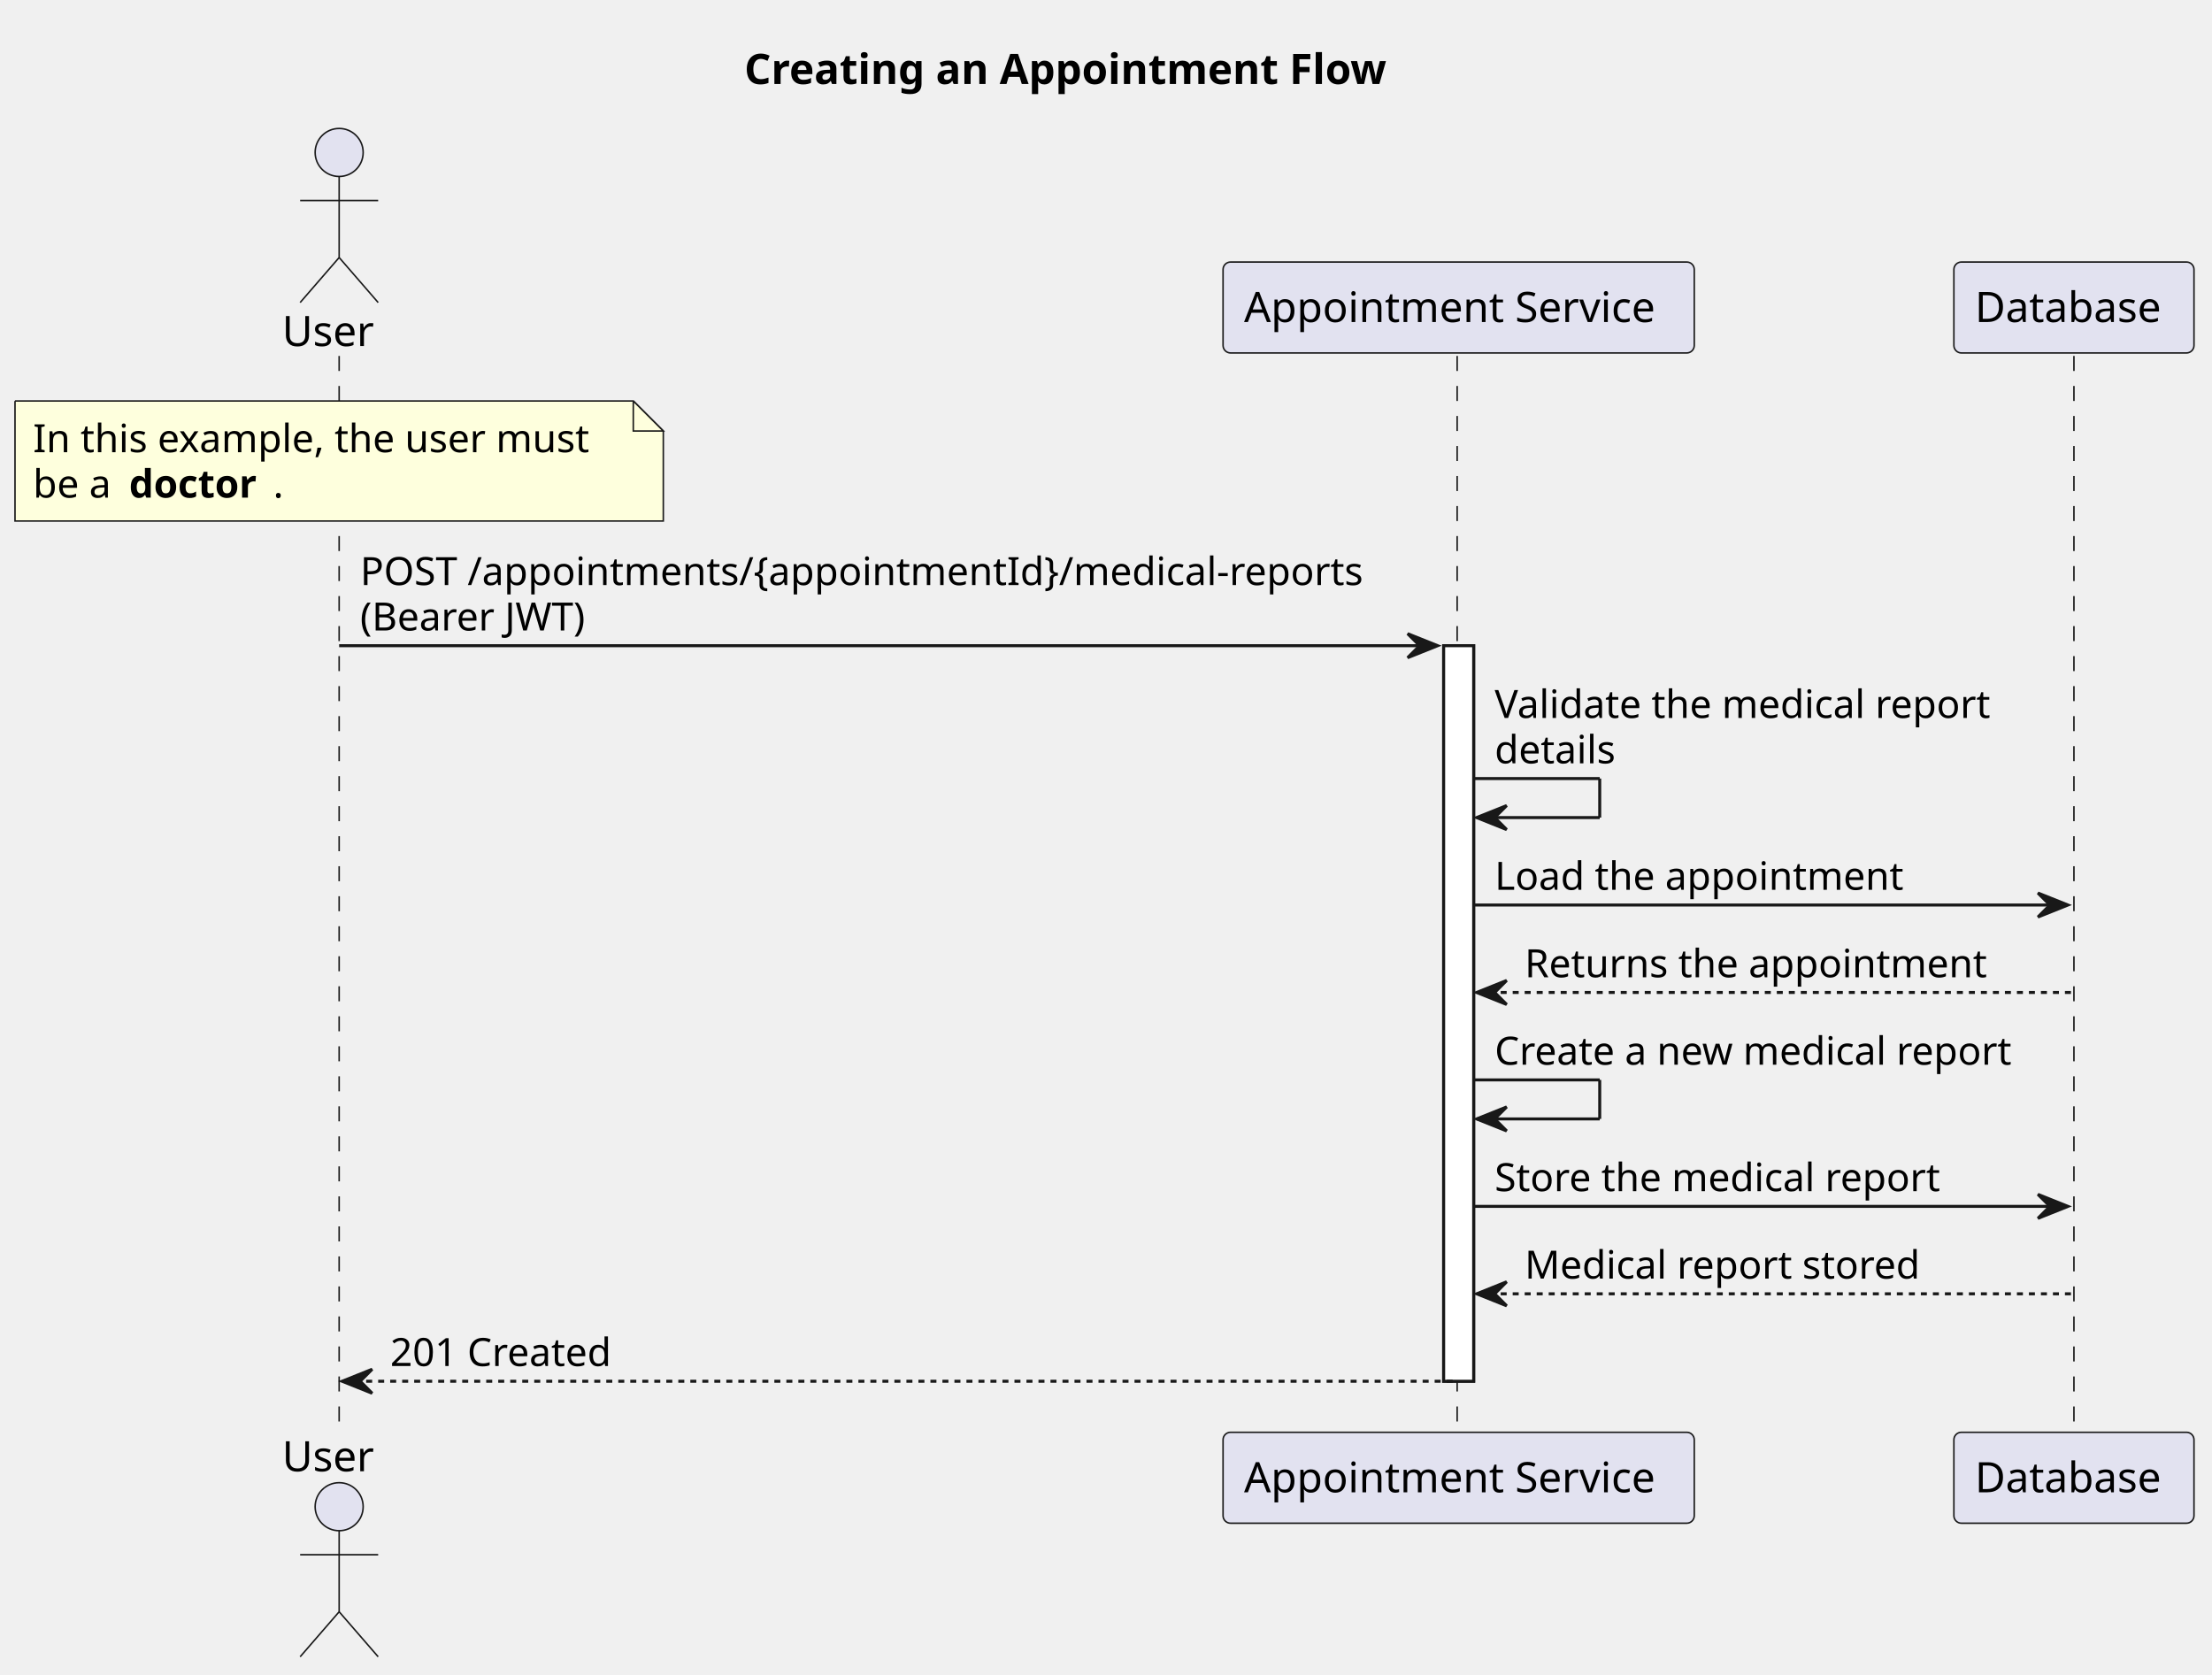
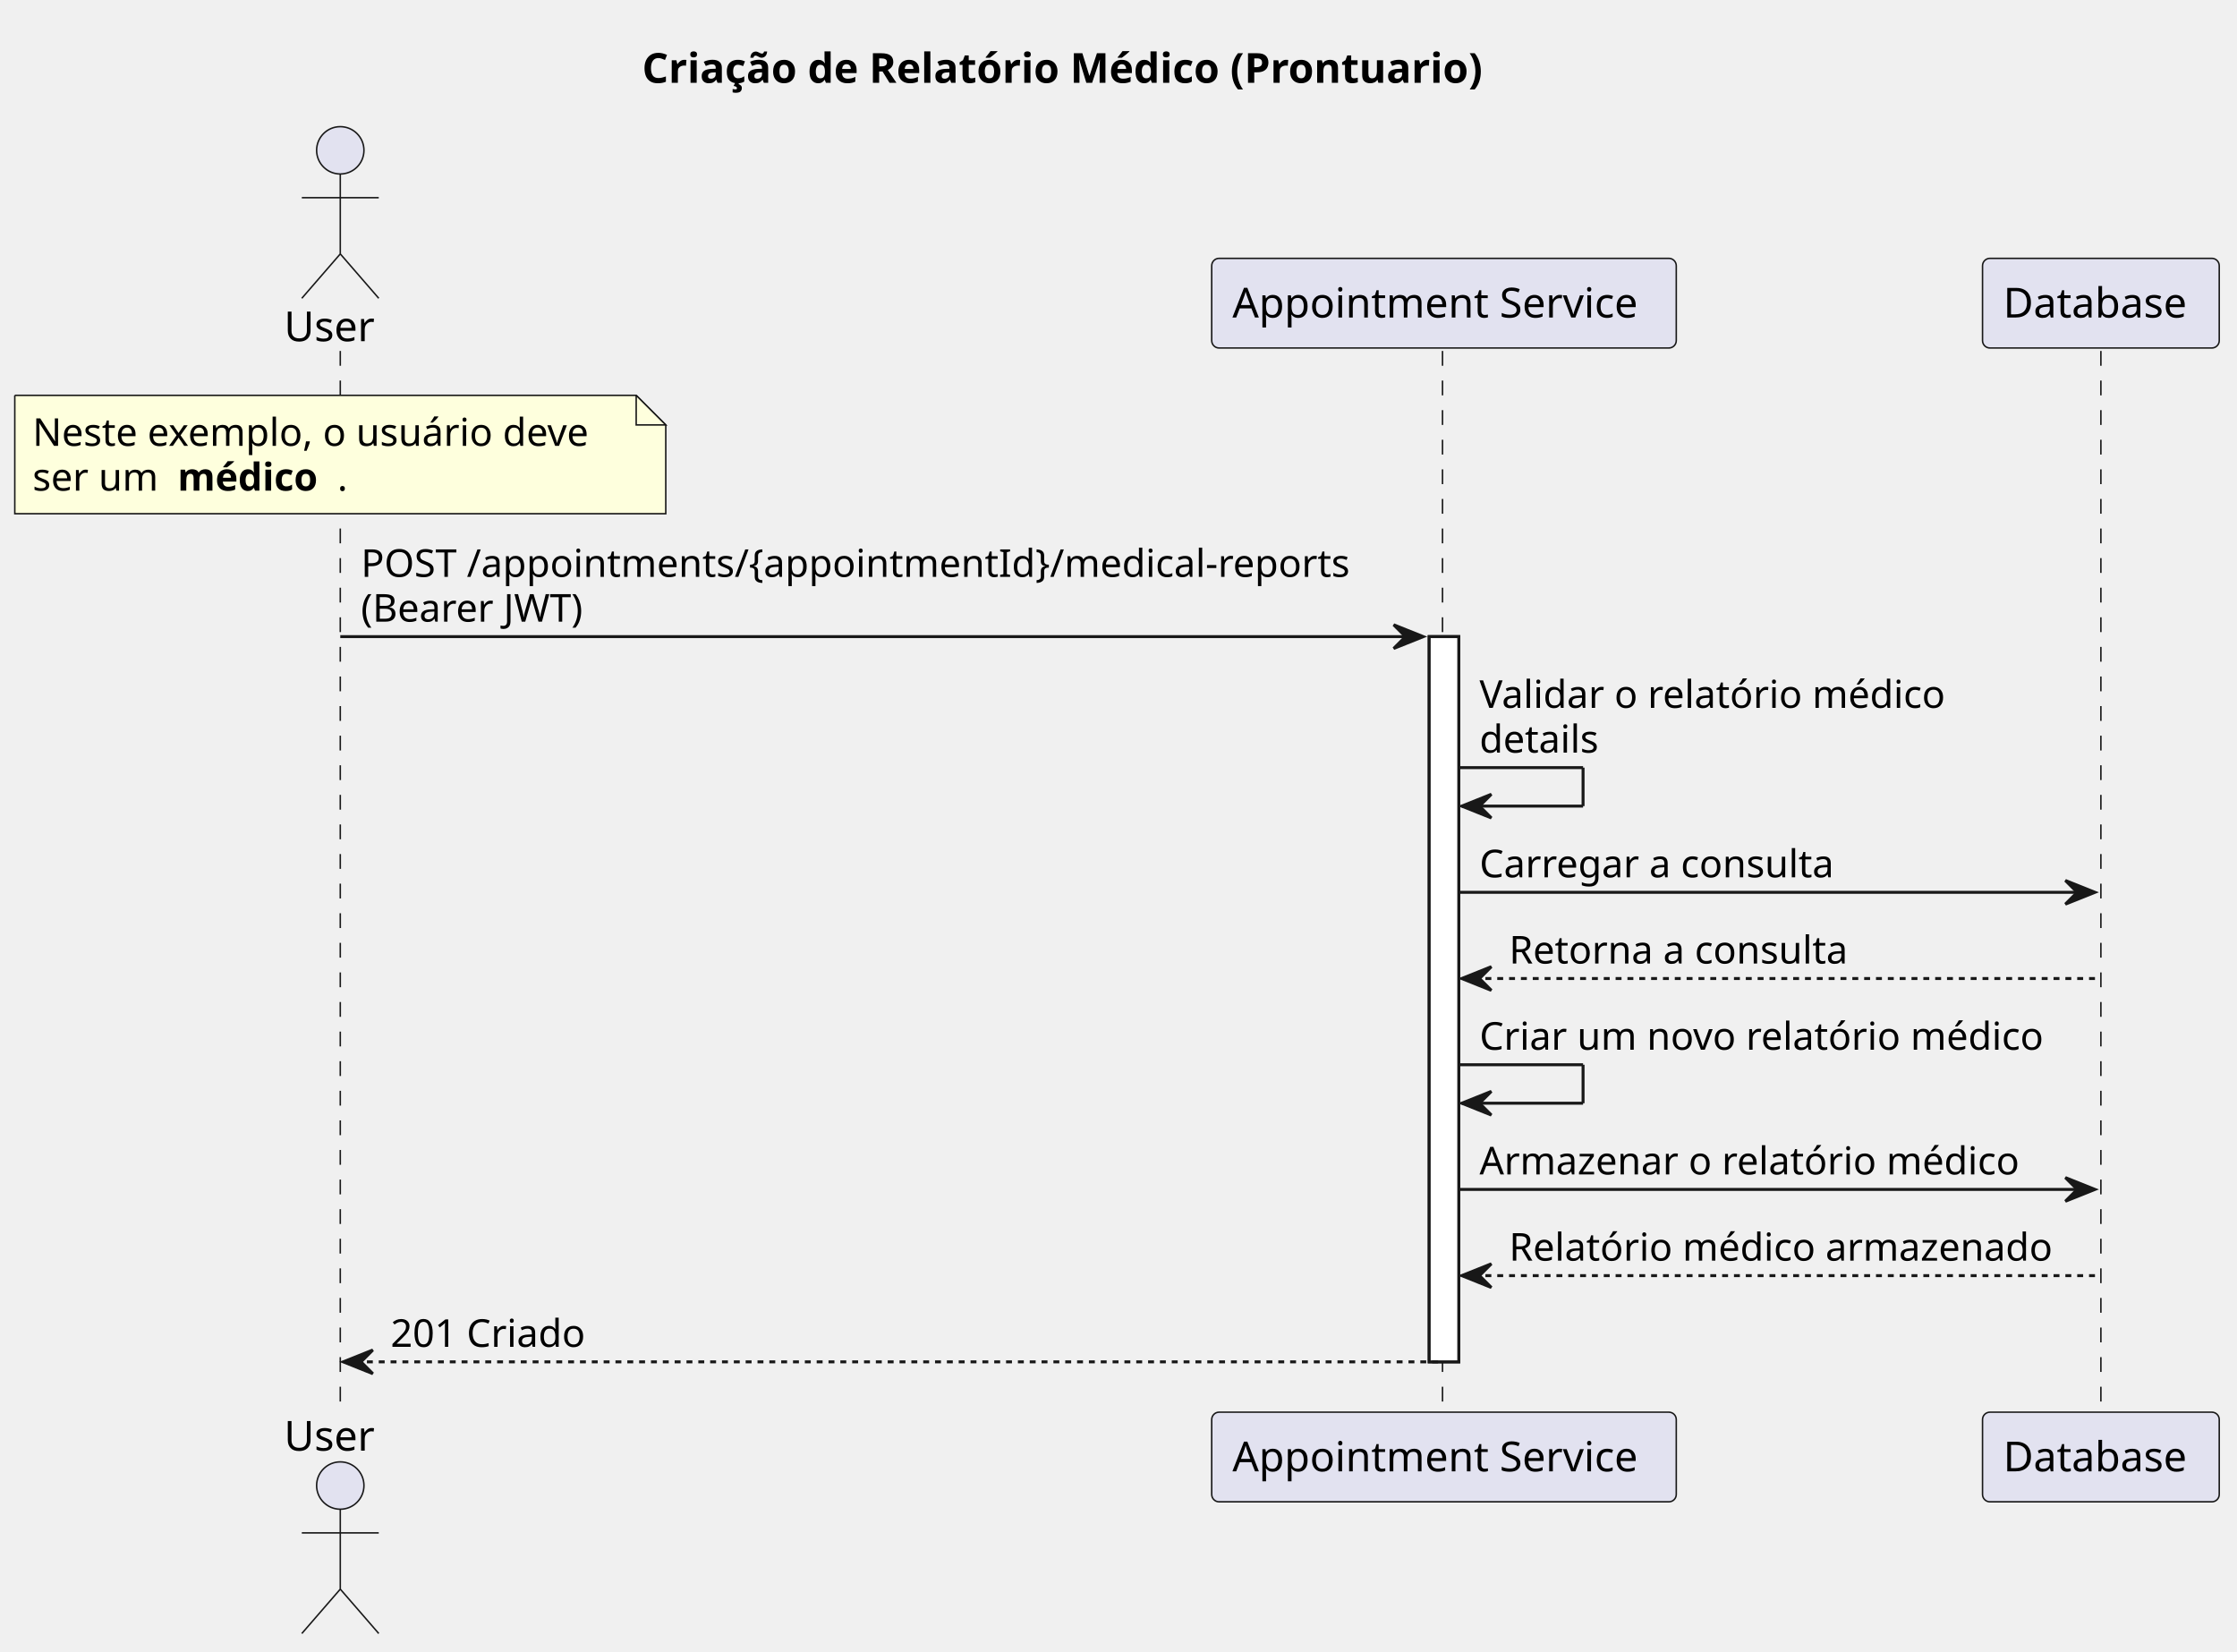
- <svg xmlns="http://www.w3.org/2000/svg" contentStyleType="text/css" height="558px" preserveAspectRatio="none" style="width:737px;height:558px;background:#FFFFFF;" version="1.1" viewBox="0 0 737 558" width="737px" zoomAndPan="magnify">
+ <svg xmlns="http://www.w3.org/2000/svg" contentStyleType="text/css" height="558px" preserveAspectRatio="none" style="width:756px;height:558px;background:#FFFFFF;" version="1.1" viewBox="0 0 756 558" width="756px" zoomAndPan="magnify">
  <defs />
  <g>
-     <text fill="#000000" font-family="sans-serif" font-size="14" font-weight="bold" lengthAdjust="spacing" textLength="239" x="248" y="27.995">Creating an Appointment Flow</text>
-     <rect fill="#FFFFFF" height="245.062" style="stroke:#181818;stroke-width:1.0;" width="10" x="481" y="215.125" />
-     <line style="stroke:#181818;stroke-width:0.5;stroke-dasharray:5.0,5.0;" x1="113" x2="113" y1="118.594" y2="478.188" />
-     <line style="stroke:#181818;stroke-width:0.5;stroke-dasharray:5.0,5.0;" x1="485.5" x2="485.5" y1="118.594" y2="478.188" />
-     <line style="stroke:#181818;stroke-width:0.5;stroke-dasharray:5.0,5.0;" x1="691" x2="691" y1="118.594" y2="478.188" />
-     <text fill="#000000" font-family="sans-serif" font-size="14" lengthAdjust="spacing" textLength="32" x="94" y="115.292">User</text>
-     <ellipse cx="113" cy="50.797" fill="#E2E2F0" rx="8" ry="8" style="stroke:#181818;stroke-width:0.5;" />
-     <path d="M113,58.797 L113,85.797 M100,66.797 L126,66.797 M113,85.797 L100,100.797 M113,85.797 L126,100.797 " fill="none" style="stroke:#181818;stroke-width:0.5;" />
-     <text fill="#000000" font-family="sans-serif" font-size="14" lengthAdjust="spacing" textLength="32" x="94" y="490.183">User</text>
-     <ellipse cx="113" cy="501.984" fill="#E2E2F0" rx="8" ry="8" style="stroke:#181818;stroke-width:0.5;" />
-     <path d="M113,509.984 L113,536.984 M100,517.984 L126,517.984 M113,536.984 L100,551.984 M113,536.984 L126,551.984 " fill="none" style="stroke:#181818;stroke-width:0.5;" />
-     <rect fill="#E2E2F0" height="30.297" rx="2.5" ry="2.5" style="stroke:#181818;stroke-width:0.5;" width="157" x="407.5" y="87.297" />
-     <text fill="#000000" font-family="sans-serif" font-size="14" lengthAdjust="spacing" textLength="143" x="414.5" y="107.292">Appointment Service</text>
-     <rect fill="#E2E2F0" height="30.297" rx="2.5" ry="2.5" style="stroke:#181818;stroke-width:0.5;" width="157" x="407.5" y="477.188" />
-     <text fill="#000000" font-family="sans-serif" font-size="14" lengthAdjust="spacing" textLength="143" x="414.5" y="497.183">Appointment Service</text>
-     <rect fill="#E2E2F0" height="30.297" rx="2.5" ry="2.5" style="stroke:#181818;stroke-width:0.5;" width="80" x="651" y="87.297" />
-     <text fill="#000000" font-family="sans-serif" font-size="14" lengthAdjust="spacing" textLength="66" x="658" y="107.292">Database</text>
-     <rect fill="#E2E2F0" height="30.297" rx="2.5" ry="2.5" style="stroke:#181818;stroke-width:0.5;" width="80" x="651" y="477.188" />
-     <text fill="#000000" font-family="sans-serif" font-size="14" lengthAdjust="spacing" textLength="66" x="658" y="497.183">Database</text>
-     <rect fill="#FFFFFF" height="245.062" style="stroke:#181818;stroke-width:1.0;" width="10" x="481" y="215.125" />
-     <path d="M5,133.594 L5,173.594 L221,173.594 L221,143.594 L211,133.594 L5,133.594 " fill="#FEFFDD" style="stroke:#181818;stroke-width:0.5;" />
-     <path d="M211,133.594 L211,143.594 L221,143.594 L211,133.594 " fill="#FEFFDD" style="stroke:#181818;stroke-width:0.5;" />
-     <text fill="#000000" font-family="sans-serif" font-size="13" lengthAdjust="spacing" textLength="195" x="11" y="150.661">In this example, the user must</text>
-     <text fill="#000000" font-family="sans-serif" font-size="13" lengthAdjust="spacing" textLength="28" x="11" y="165.793">be a</text>
-     <text fill="#000000" font-family="sans-serif" font-size="13" font-weight="bold" lengthAdjust="spacing" textLength="48" x="43" y="165.793">doctor</text>
-     <text fill="#000000" font-family="sans-serif" font-size="13" lengthAdjust="spacing" textLength="4" x="91" y="165.793">.</text>
-     <polygon fill="#181818" points="469,211.125,479,215.125,469,219.125,473,215.125" style="stroke:#181818;stroke-width:1.0;" />
-     <line style="stroke:#181818;stroke-width:1.0;" x1="113" x2="475" y1="215.125" y2="215.125" />
-     <text fill="#000000" font-family="sans-serif" font-size="13" lengthAdjust="spacing" textLength="349" x="120" y="194.926">POST /appointments/{appointmentId}/medical-reports</text>
-     <text fill="#000000" font-family="sans-serif" font-size="13" lengthAdjust="spacing" textLength="78" x="120" y="210.059">(Bearer JWT)</text>
-     <line style="stroke:#181818;stroke-width:1.0;" x1="491" x2="533" y1="259.391" y2="259.391" />
-     <line style="stroke:#181818;stroke-width:1.0;" x1="533" x2="533" y1="259.391" y2="272.391" />
-     <line style="stroke:#181818;stroke-width:1.0;" x1="492" x2="533" y1="272.391" y2="272.391" />
-     <polygon fill="#181818" points="502,268.391,492,272.391,502,276.391,498,272.391" style="stroke:#181818;stroke-width:1.0;" />
-     <text fill="#000000" font-family="sans-serif" font-size="13" lengthAdjust="spacing" textLength="174" x="498" y="239.192">Validate the medical report</text>
-     <text fill="#000000" font-family="sans-serif" font-size="13" lengthAdjust="spacing" textLength="42" x="498" y="254.325">details</text>
-     <polygon fill="#181818" points="679,297.523,689,301.523,679,305.523,683,301.523" style="stroke:#181818;stroke-width:1.0;" />
-     <line style="stroke:#181818;stroke-width:1.0;" x1="491" x2="685" y1="301.523" y2="301.523" />
-     <text fill="#000000" font-family="sans-serif" font-size="13" lengthAdjust="spacing" textLength="142" x="498" y="296.457">Load the appointment</text>
-     <polygon fill="#181818" points="502,326.656,492,330.656,502,334.656,498,330.656" style="stroke:#181818;stroke-width:1.0;" />
-     <line style="stroke:#181818;stroke-width:1.0;stroke-dasharray:2.0,2.0;" x1="496" x2="690" y1="330.656" y2="330.656" />
-     <text fill="#000000" font-family="sans-serif" font-size="13" lengthAdjust="spacing" textLength="160" x="508" y="325.59">Returns the appointment</text>
-     <line style="stroke:#181818;stroke-width:1.0;" x1="491" x2="533" y1="359.789" y2="359.789" />
-     <line style="stroke:#181818;stroke-width:1.0;" x1="533" x2="533" y1="359.789" y2="372.789" />
-     <line style="stroke:#181818;stroke-width:1.0;" x1="492" x2="533" y1="372.789" y2="372.789" />
-     <polygon fill="#181818" points="502,368.789,492,372.789,502,376.789,498,372.789" style="stroke:#181818;stroke-width:1.0;" />
-     <text fill="#000000" font-family="sans-serif" font-size="13" lengthAdjust="spacing" textLength="181" x="498" y="354.723">Create a new medical report</text>
-     <polygon fill="#181818" points="679,397.922,689,401.922,679,405.922,683,401.922" style="stroke:#181818;stroke-width:1.0;" />
-     <line style="stroke:#181818;stroke-width:1.0;" x1="491" x2="685" y1="401.922" y2="401.922" />
-     <text fill="#000000" font-family="sans-serif" font-size="13" lengthAdjust="spacing" textLength="157" x="498" y="396.856">Store the medical report</text>
-     <polygon fill="#181818" points="502,427.055,492,431.055,502,435.055,498,431.055" style="stroke:#181818;stroke-width:1.0;" />
-     <line style="stroke:#181818;stroke-width:1.0;stroke-dasharray:2.0,2.0;" x1="496" x2="690" y1="431.055" y2="431.055" />
-     <text fill="#000000" font-family="sans-serif" font-size="13" lengthAdjust="spacing" textLength="136" x="508" y="425.989">Medical report stored</text>
-     <polygon fill="#181818" points="124,456.188,114,460.188,124,464.188,120,460.188" style="stroke:#181818;stroke-width:1.0;" />
-     <line style="stroke:#181818;stroke-width:1.0;stroke-dasharray:2.0,2.0;" x1="118" x2="485" y1="460.188" y2="460.188" />
-     <text fill="#000000" font-family="sans-serif" font-size="13" lengthAdjust="spacing" textLength="79" x="130" y="455.122">201 Created</text>
+     <text fill="#000000" font-family="sans-serif" font-size="14" font-weight="bold" lengthAdjust="spacing" textLength="320" x="217" y="27.995">Criação de Relatório Médico (Prontuario)</text>
+     <rect fill="#FFFFFF" height="245.062" style="stroke:#181818;stroke-width:1.0;" width="10" x="483" y="215.125" />
+     <line style="stroke:#181818;stroke-width:0.5;stroke-dasharray:5.0,5.0;" x1="115" x2="115" y1="118.594" y2="478.188" />
+     <line style="stroke:#181818;stroke-width:0.5;stroke-dasharray:5.0,5.0;" x1="487.5" x2="487.5" y1="118.594" y2="478.188" />
+     <line style="stroke:#181818;stroke-width:0.5;stroke-dasharray:5.0,5.0;" x1="710" x2="710" y1="118.594" y2="478.188" />
+     <text fill="#000000" font-family="sans-serif" font-size="14" lengthAdjust="spacing" textLength="32" x="96" y="115.292">User</text>
+     <ellipse cx="115" cy="50.797" fill="#E2E2F0" rx="8" ry="8" style="stroke:#181818;stroke-width:0.5;" />
+     <path d="M115,58.797 L115,85.797 M102,66.797 L128,66.797 M115,85.797 L102,100.797 M115,85.797 L128,100.797 " fill="none" style="stroke:#181818;stroke-width:0.5;" />
+     <text fill="#000000" font-family="sans-serif" font-size="14" lengthAdjust="spacing" textLength="32" x="96" y="490.183">User</text>
+     <ellipse cx="115" cy="501.984" fill="#E2E2F0" rx="8" ry="8" style="stroke:#181818;stroke-width:0.5;" />
+     <path d="M115,509.984 L115,536.984 M102,517.984 L128,517.984 M115,536.984 L102,551.984 M115,536.984 L128,551.984 " fill="none" style="stroke:#181818;stroke-width:0.5;" />
+     <rect fill="#E2E2F0" height="30.297" rx="2.5" ry="2.5" style="stroke:#181818;stroke-width:0.5;" width="157" x="409.5" y="87.297" />
+     <text fill="#000000" font-family="sans-serif" font-size="14" lengthAdjust="spacing" textLength="143" x="416.5" y="107.292">Appointment Service</text>
+     <rect fill="#E2E2F0" height="30.297" rx="2.5" ry="2.5" style="stroke:#181818;stroke-width:0.5;" width="157" x="409.5" y="477.188" />
+     <text fill="#000000" font-family="sans-serif" font-size="14" lengthAdjust="spacing" textLength="143" x="416.5" y="497.183">Appointment Service</text>
+     <rect fill="#E2E2F0" height="30.297" rx="2.5" ry="2.5" style="stroke:#181818;stroke-width:0.5;" width="80" x="670" y="87.297" />
+     <text fill="#000000" font-family="sans-serif" font-size="14" lengthAdjust="spacing" textLength="66" x="677" y="107.292">Database</text>
+     <rect fill="#E2E2F0" height="30.297" rx="2.5" ry="2.5" style="stroke:#181818;stroke-width:0.5;" width="80" x="670" y="477.188" />
+     <text fill="#000000" font-family="sans-serif" font-size="14" lengthAdjust="spacing" textLength="66" x="677" y="497.183">Database</text>
+     <rect fill="#FFFFFF" height="245.062" style="stroke:#181818;stroke-width:1.0;" width="10" x="483" y="215.125" />
+     <path d="M5,133.594 L5,173.594 L225,173.594 L225,143.594 L215,133.594 L5,133.594 " fill="#FEFFDD" style="stroke:#181818;stroke-width:0.5;" />
+     <path d="M215,133.594 L215,143.594 L225,143.594 L215,133.594 " fill="#FEFFDD" style="stroke:#181818;stroke-width:0.5;" />
+     <text fill="#000000" font-family="sans-serif" font-size="13" lengthAdjust="spacing" textLength="199" x="11" y="150.661">Neste exemplo, o usuário deve</text>
+     <text fill="#000000" font-family="sans-serif" font-size="13" lengthAdjust="spacing" textLength="45" x="11" y="165.793">ser um</text>
+     <text fill="#000000" font-family="sans-serif" font-size="13" font-weight="bold" lengthAdjust="spacing" textLength="54" x="60" y="165.793">médico</text>
+     <text fill="#000000" font-family="sans-serif" font-size="13" lengthAdjust="spacing" textLength="4" x="114" y="165.793">.</text>
+     <polygon fill="#181818" points="471,211.125,481,215.125,471,219.125,475,215.125" style="stroke:#181818;stroke-width:1.0;" />
+     <line style="stroke:#181818;stroke-width:1.0;" x1="115" x2="477" y1="215.125" y2="215.125" />
+     <text fill="#000000" font-family="sans-serif" font-size="13" lengthAdjust="spacing" textLength="349" x="122" y="194.926">POST /appointments/{appointmentId}/medical-reports</text>
+     <text fill="#000000" font-family="sans-serif" font-size="13" lengthAdjust="spacing" textLength="78" x="122" y="210.059">(Bearer JWT)</text>
+     <line style="stroke:#181818;stroke-width:1.0;" x1="493" x2="535" y1="259.391" y2="259.391" />
+     <line style="stroke:#181818;stroke-width:1.0;" x1="535" x2="535" y1="259.391" y2="272.391" />
+     <line style="stroke:#181818;stroke-width:1.0;" x1="494" x2="535" y1="272.391" y2="272.391" />
+     <polygon fill="#181818" points="504,268.391,494,272.391,504,276.391,500,272.391" style="stroke:#181818;stroke-width:1.0;" />
+     <text fill="#000000" font-family="sans-serif" font-size="13" lengthAdjust="spacing" textLength="164" x="500" y="239.192">Validar o relatório médico</text>
+     <text fill="#000000" font-family="sans-serif" font-size="13" lengthAdjust="spacing" textLength="42" x="500" y="254.325">details</text>
+     <polygon fill="#181818" points="698,297.523,708,301.523,698,305.523,702,301.523" style="stroke:#181818;stroke-width:1.0;" />
+     <line style="stroke:#181818;stroke-width:1.0;" x1="493" x2="704" y1="301.523" y2="301.523" />
+     <text fill="#000000" font-family="sans-serif" font-size="13" lengthAdjust="spacing" textLength="126" x="500" y="296.457">Carregar a consulta</text>
+     <polygon fill="#181818" points="504,326.656,494,330.656,504,334.656,500,330.656" style="stroke:#181818;stroke-width:1.0;" />
+     <line style="stroke:#181818;stroke-width:1.0;stroke-dasharray:2.0,2.0;" x1="498" x2="709" y1="330.656" y2="330.656" />
+     <text fill="#000000" font-family="sans-serif" font-size="13" lengthAdjust="spacing" textLength="120" x="510" y="325.59">Retorna a consulta</text>
+     <line style="stroke:#181818;stroke-width:1.0;" x1="493" x2="535" y1="359.789" y2="359.789" />
+     <line style="stroke:#181818;stroke-width:1.0;" x1="535" x2="535" y1="359.789" y2="372.789" />
+     <line style="stroke:#181818;stroke-width:1.0;" x1="494" x2="535" y1="372.789" y2="372.789" />
+     <polygon fill="#181818" points="504,368.789,494,372.789,504,376.789,500,372.789" style="stroke:#181818;stroke-width:1.0;" />
+     <text fill="#000000" font-family="sans-serif" font-size="13" lengthAdjust="spacing" textLength="198" x="500" y="354.723">Criar um novo relatório médico</text>
+     <polygon fill="#181818" points="698,397.922,708,401.922,698,405.922,702,401.922" style="stroke:#181818;stroke-width:1.0;" />
+     <line style="stroke:#181818;stroke-width:1.0;" x1="493" x2="704" y1="401.922" y2="401.922" />
+     <text fill="#000000" font-family="sans-serif" font-size="13" lengthAdjust="spacing" textLength="191" x="500" y="396.856">Armazenar o relatório médico</text>
+     <polygon fill="#181818" points="504,427.055,494,431.055,504,435.055,500,431.055" style="stroke:#181818;stroke-width:1.0;" />
+     <line style="stroke:#181818;stroke-width:1.0;stroke-dasharray:2.0,2.0;" x1="498" x2="709" y1="431.055" y2="431.055" />
+     <text fill="#000000" font-family="sans-serif" font-size="13" lengthAdjust="spacing" textLength="192" x="510" y="425.989">Relatório médico armazenado</text>
+     <polygon fill="#181818" points="126,456.188,116,460.188,126,464.188,122,460.188" style="stroke:#181818;stroke-width:1.0;" />
+     <line style="stroke:#181818;stroke-width:1.0;stroke-dasharray:2.0,2.0;" x1="120" x2="487" y1="460.188" y2="460.188" />
+     <text fill="#000000" font-family="sans-serif" font-size="13" lengthAdjust="spacing" textLength="69" x="132" y="455.122">201 Criado</text>
  </g>
</svg>
